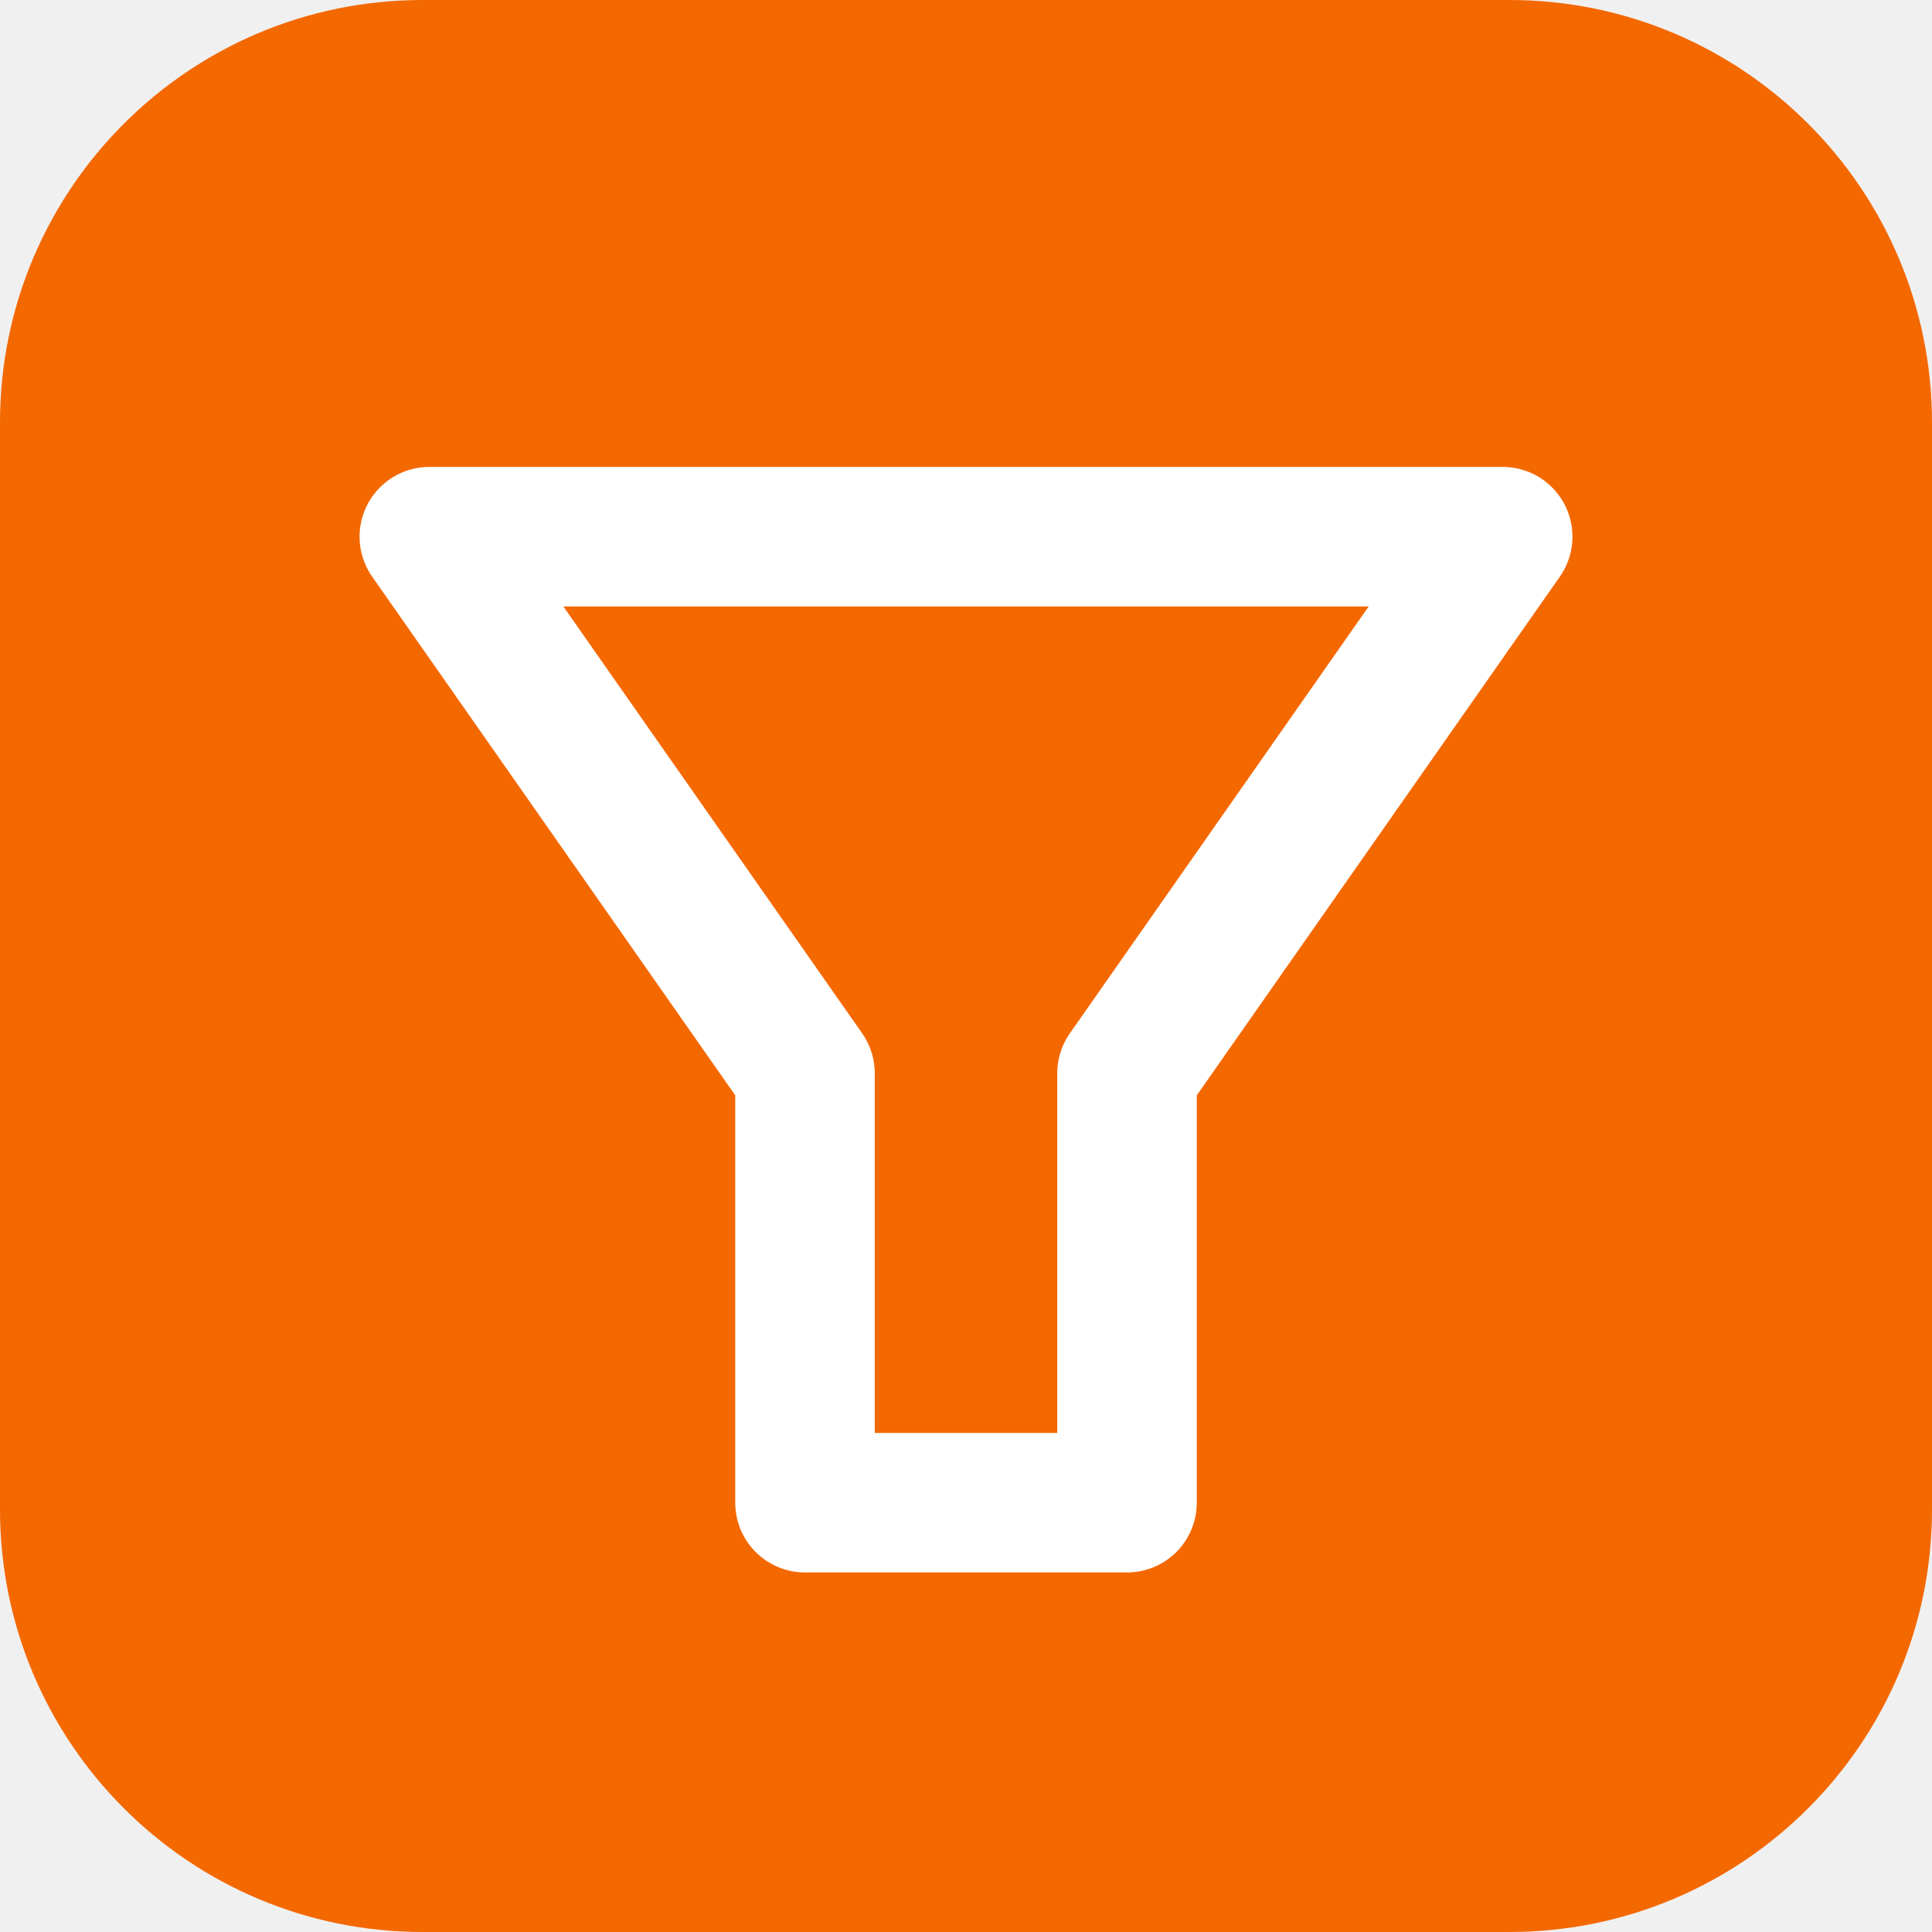
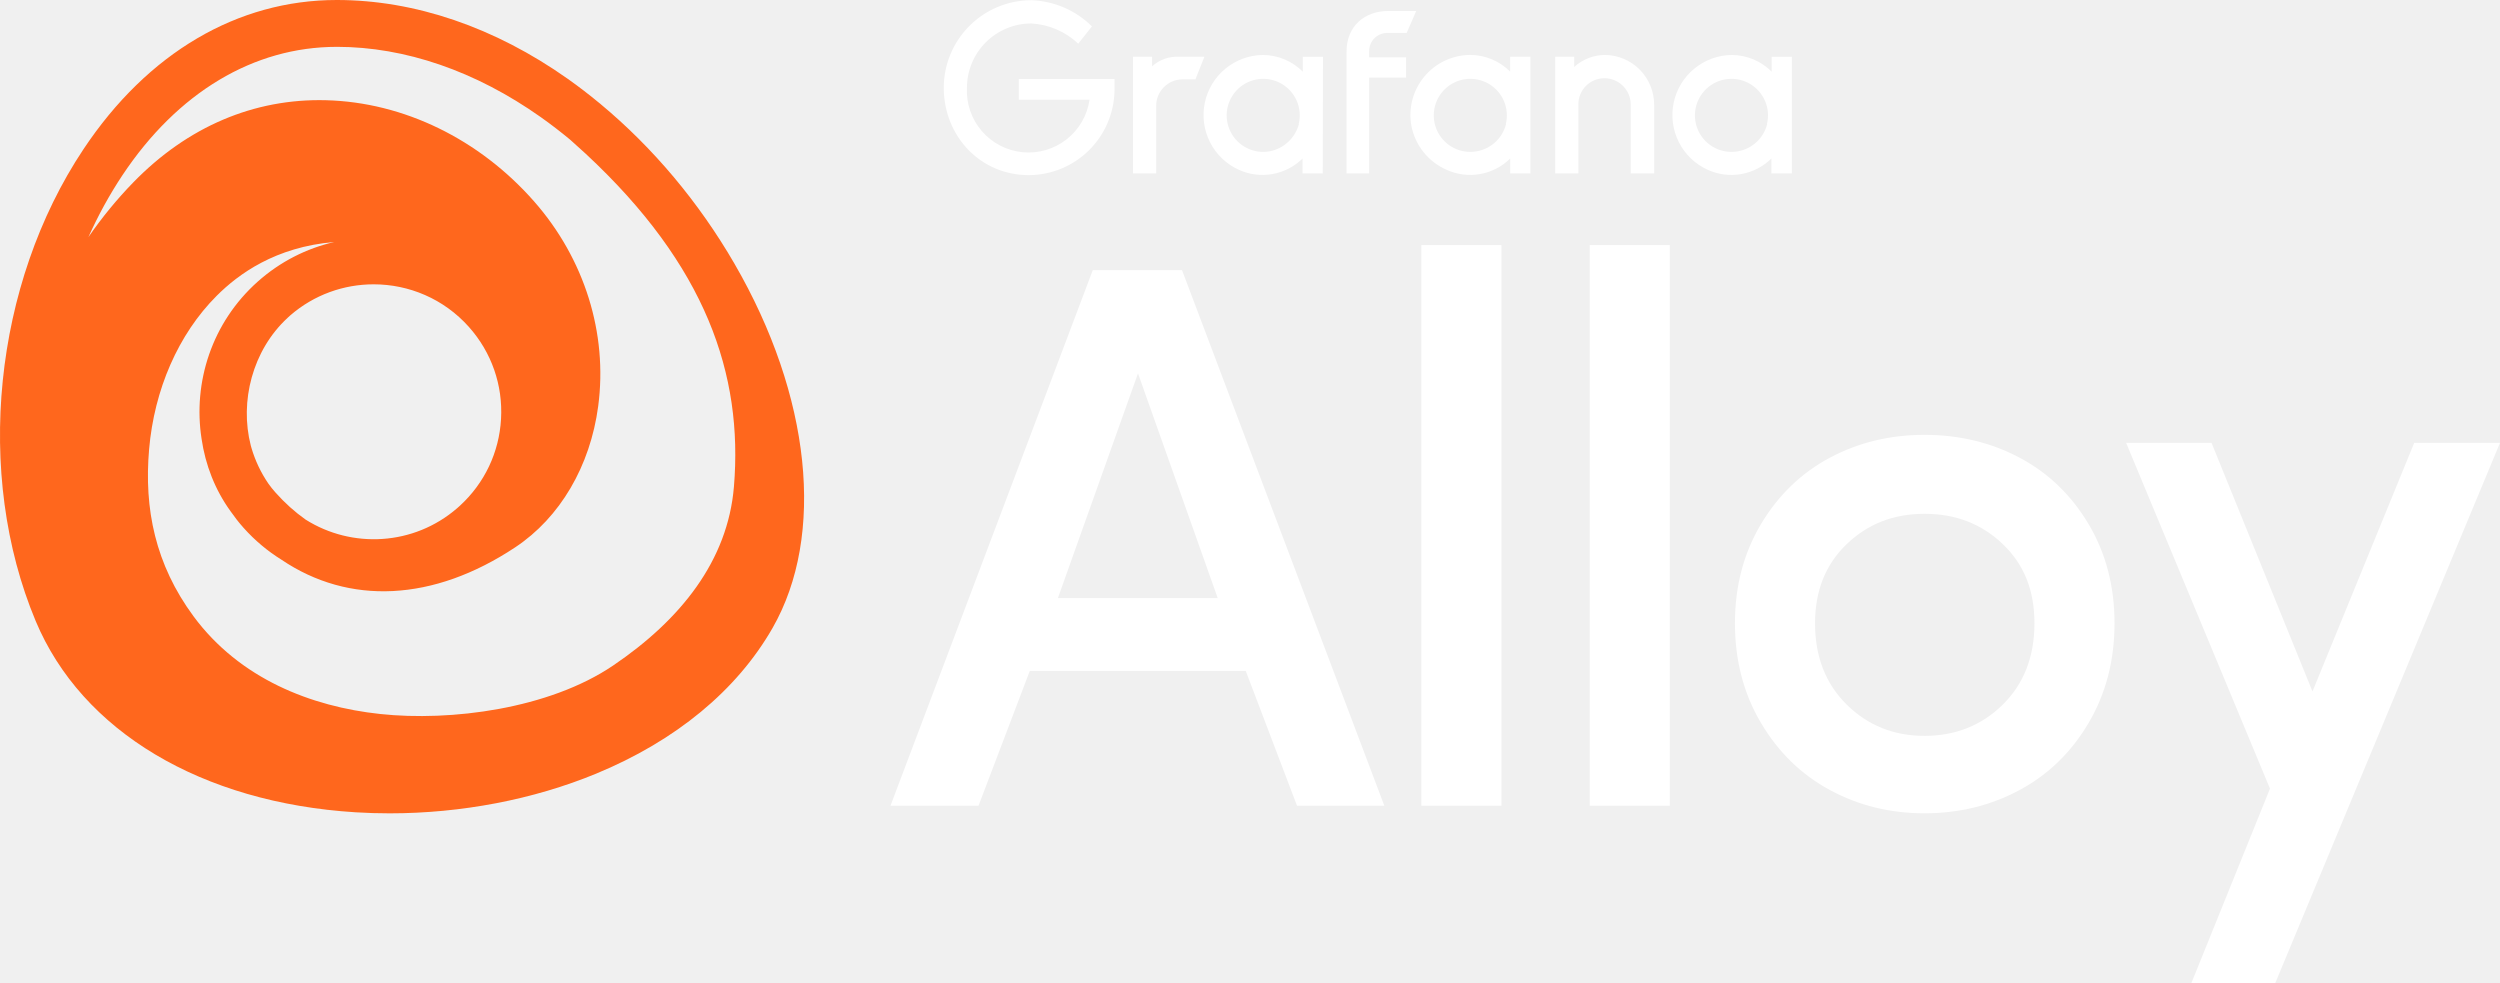
- <svg xmlns="http://www.w3.org/2000/svg" viewBox="0 0 64 64" width="64" height="64">
-   <rect width="64" height="64" rx="14" fill="#F46800" />
-   <g transform="translate(0,0) scale(3.5556)">
-     <path d="M4 5h10l-3.5 5v4h-3V10z" stroke="#fff" stroke-width="1.3" fill="none" stroke-linejoin="round" />
+ <svg xmlns="http://www.w3.org/2000/svg" id="Layer_2" viewBox="0 0 1161.1 456.53">
+   <defs>
+     <style>.cls-1{fill:#fff;}.cls-2{fill:#ff671d;}</style>
+   </defs>
+   <g id="Layer_1-2">
+     <g>
+       <path class="cls-2" d="M341.1,122.44c-16.59-28.61-37.84-53.88-62.09-74.04l-.44-.4-.02,.02c-4.83-4-9.77-7.81-14.82-11.38C229.81,12.67,192.7,0,156.4,0,110.29,0,68.52,24.6,38.78,69.28-3.05,132.1-11.97,220.16,16.56,288.4c21.41,51.21,77,84.43,148.69,88.87,5.22,.32,10.48,.48,15.73,.48,33.19,0,66.7-6.39,95.83-18.41,37.05-15.29,65.41-38.69,82-67.68,24.64-43.05,17.85-107.89-17.72-169.23Zm-167.56,9.61c16.31,0,32.55,6.68,44.23,19.78,10.53,11.81,15.83,27.01,14.93,42.8-.88,15.48-7.64,29.71-19.03,40.19l-1.37,1.22c-20.12,17.41-48.83,18.87-70.36,5.28-4.91-3.46-9.62-7.66-14.06-12.65-1.15-1.29-2.22-2.64-3.22-4.04-3.53-5.16-6.14-10.73-7.85-16.51-.1-.36-.21-.71-.3-1.07-.01-.05-.02-.09-.04-.14-5.24-20.41,.74-44.18,17.09-59.28l1.25-1.15c11.16-9.67,24.96-14.43,38.73-14.43Zm-17.14-110.3c31.78,0,64.55,11.29,94.77,32.66,4.64,3.28,9.17,6.78,13.61,10.45l7.28,6.58c55.73,51.82,73.16,102.36,68.8,154.66-2.86,34.34-24.74,61.76-56.1,83-29.86,20.22-75.54,26.01-108.18,22.51-32.05-3.43-65.27-16.35-86.72-45.41-17.74-24.04-23.01-49.86-20.61-77.56,2.39-27.56,13.45-53.33,31.39-71.26,10.06-10.06,27.24-22.69,54.67-25-12.84,2.95-25.13,9.07-35.64,18.44-21.29,18.99-30.15,46.78-26.04,73.07,1.76,12.01,6.22,23.58,13.47,33.59,1.84,2.64,3.84,5.22,6.04,7.68,5.26,5.9,11.21,10.83,17.61,14.81,31.35,21.18,70.41,19.51,108.55-5.78,20.78-13.78,34.83-37.67,38.53-65.56,4.49-33.78-6.35-68.43-29.75-95.06-25.45-28.96-60.67-46.1-96.64-47.02-33.44-.88-64.37,12.31-89.46,38.08-7.68,7.89-14.67,16.43-20.91,25.48,4.51-10.06,9.79-19.7,15.82-28.77,25.58-38.42,60.92-59.58,99.51-59.58Z" />
+       <g>
+         <g>
+           <path class="cls-1" d="M517.63,42.27c-.24,10.41-4.53,20.32-11.96,27.62-7.43,7.3-17.42,11.41-27.83,11.45-22.66,0-39.52-18.23-39.52-40.61,.02-10.77,4.31-21.09,11.93-28.71C457.86,4.41,468.18,.12,478.95,.1c10.6,.34,20.67,4.69,28.19,12.17l-6.36,8.01c-5.94-5.61-13.67-8.93-21.83-9.38-7.91,0-15.5,3.15-21.1,8.74-5.6,5.59-8.75,13.18-8.76,21.09-.38,7.35,2.09,14.57,6.9,20.15,4.81,5.58,11.58,9.09,18.91,9.81,7.33,.72,14.65-1.41,20.45-5.95,5.8-4.54,9.62-11.14,10.68-18.43h-32.87v-9.63h44.49v5.58Z" />
+           <path class="cls-1" d="M555.2,36.86h-6.08c-3.22,.03-6.29,1.32-8.56,3.6-2.27,2.28-3.56,5.35-3.58,8.57v31.51h-10.77V26.36h8.85v4.44c1.71-1.55,3.72-2.74,5.9-3.5,2.18-.76,4.49-1.08,6.8-.94h11.61l-4.16,10.49Z" />
+           <path class="cls-1" d="M614.34,80.53h-9.38v-6.92c-3.82,3.77-8.69,6.29-13.98,7.23-5.28,.94-10.73,.25-15.61-1.98-5.79-2.62-10.51-7.13-13.38-12.79-2.87-5.66-3.73-12.14-2.43-18.35,1.3-6.22,4.68-11.8,9.59-15.84,4.91-4.03,11.04-6.28,17.39-6.35,6.96,.03,13.62,2.82,18.53,7.76v-6.92h9.38l-.11,54.17Zm-11.16-22.94c.86-3.55,.56-7.29-.87-10.65-1.43-3.36-3.91-6.18-7.07-8.02-3.16-1.84-6.83-2.61-10.46-2.2-3.63,.41-7.04,1.98-9.7,4.49-2.67,2.5-4.45,5.8-5.1,9.39-.64,3.6-.1,7.31,1.53,10.58,1.64,3.27,4.28,5.92,7.55,7.56,3.27,1.64,6.97,2.19,10.58,1.55,3.24-.62,6.24-2.14,8.65-4.39,2.41-2.25,4.14-5.13,5-8.31h-.11Z" />
+           <path class="cls-1" d="M635.89,23.6v3.04h17.14v9.41h-17.14v44.49h-10.49V23.88c0-11.89,8.57-18.78,19.34-18.78h13.01l-4.44,10.21h-8.57c-1.13-.06-2.27,.1-3.33,.49-1.07,.39-2.04,.99-2.87,1.76-.83,.78-1.49,1.71-1.95,2.75-.45,1.04-.69,2.16-.7,3.29Z" />
+           <path class="cls-1" d="M710.52,80.53h-9.13v-6.92c-3.81,3.77-8.68,6.3-13.96,7.23-5.28,.94-10.72,.24-15.6-1.99-4.18-1.83-7.84-4.64-10.69-8.2-2.84-3.56-4.78-7.76-5.64-12.23-.73-4.02-.57-8.14,.47-12.09,1.04-3.95,2.93-7.62,5.54-10.76,2.61-3.14,5.88-5.66,9.57-7.4,3.69-1.74,7.72-2.64,11.8-2.66,6.95,.04,13.61,2.83,18.5,7.76v-6.92h9.41v54.17h-.28Zm-11.16-22.94c.87-3.55,.56-7.29-.87-10.65-1.43-3.36-3.91-6.18-7.07-8.02-3.16-1.84-6.83-2.61-10.46-2.2-3.63,.41-7.03,1.98-9.7,4.49-2.67,2.5-4.45,5.8-5.1,9.39-.64,3.6-.1,7.31,1.53,10.58,1.64,3.27,4.28,5.92,7.55,7.56,3.27,1.64,6.97,2.19,10.58,1.55,3.26-.57,6.29-2.07,8.71-4.32,2.42-2.25,4.14-5.16,4.94-8.38h-.11Z" />
+           <path class="cls-1" d="M768.27,48.74v31.79h-10.89V48.47c-.03-3.22-1.32-6.29-3.6-8.56-2.27-2.27-5.35-3.56-8.57-3.58-1.6,0-3.18,.3-4.66,.91-1.48,.61-2.82,1.5-3.95,2.63-1.13,1.13-2.02,2.47-2.63,3.95-.61,1.48-.92,3.06-.91,4.65v32.07h-10.77V26.36h8.82v4.74c3.93-3.58,9.06-5.57,14.37-5.58,6.09,.08,11.91,2.57,16.17,6.92,4.27,4.35,6.64,10.21,6.6,16.3Z" />
+           <path class="cls-1" d="M831.81,80.53h-9.1v-6.92c-3.82,3.77-8.69,6.29-13.97,7.23-5.28,.94-10.73,.25-15.61-1.98-5.79-2.62-10.51-7.13-13.38-12.79-2.87-5.66-3.73-12.14-2.43-18.35,1.3-6.22,4.68-11.8,9.59-15.84,4.9-4.03,11.04-6.28,17.39-6.35,6.96,.03,13.62,2.82,18.53,7.76v-6.92h9.38v54.17h-.39Zm-11.16-22.94c.87-3.55,.56-7.29-.87-10.65-1.43-3.36-3.91-6.18-7.07-8.02-3.16-1.84-6.82-2.61-10.46-2.2-3.63,.41-7.03,1.98-9.7,4.49-2.67,2.5-4.45,5.8-5.1,9.39-.64,3.6-.11,7.31,1.53,10.58,1.64,3.27,4.28,5.92,7.55,7.56,3.27,1.64,6.97,2.19,10.58,1.55,3.26-.57,6.29-2.07,8.71-4.32,2.42-2.25,4.14-5.16,4.94-8.38h-.11Z" />
+         </g>
+         <g>
+           <path class="cls-1" d="M413.58,374.2l93.96-248.75h41.43l93.96,248.75h-40.55l-23.8-62.58h-100.31l-23.8,62.58h-40.9Zm77.75-96.43h74.22l-37.02-104.37-37.2,104.37Z" />
+           <path class="cls-1" d="M660.14,374.2V113.82h37.2V374.2h-37.2Z" />
+           <path class="cls-1" d="M738.33,374.2V113.82h37.2V374.2h-37.2Z" />
+           <path class="cls-1" d="M817.89,335.8c-8.08-13.62-12.11-29.06-12.11-46.31s4.04-32.61,12.11-46.1c8.07-13.49,18.74-23.76,32.01-30.83,13.26-7.07,27.91-10.6,43.94-10.6s30.79,3.53,44.12,10.6c13.33,7.07,24.01,17.34,32.05,30.83,8.04,13.49,12.06,28.85,12.06,46.1s-4.02,32.68-12.06,46.31c-8.04,13.62-18.76,24.02-32.14,31.18-13.39,7.17-28.06,10.75-44.03,10.75s-30.53-3.58-43.85-10.75c-13.32-7.16-24.02-17.56-32.09-31.18Zm25.09-46.31c0,15.49,4.9,28.07,14.7,37.75,9.79,9.68,21.85,14.52,36.16,14.52s26.54-4.84,36.34-14.52c9.8-9.68,14.7-22.26,14.7-37.75s-4.9-27.39-14.7-36.78c-9.8-9.39-21.91-14.08-36.34-14.08s-26.37,4.69-36.16,14.08c-9.8,9.39-14.7,21.65-14.7,36.78Z" />
+           <path class="cls-1" d="M987.45,205.67h39.67l46.89,115.47,47.25-115.47h39.84l-104.36,250.86h-38.96l36.49-90.26-66.81-160.6Z" />
+         </g>
+       </g>
+     </g>
  </g>
</svg>
